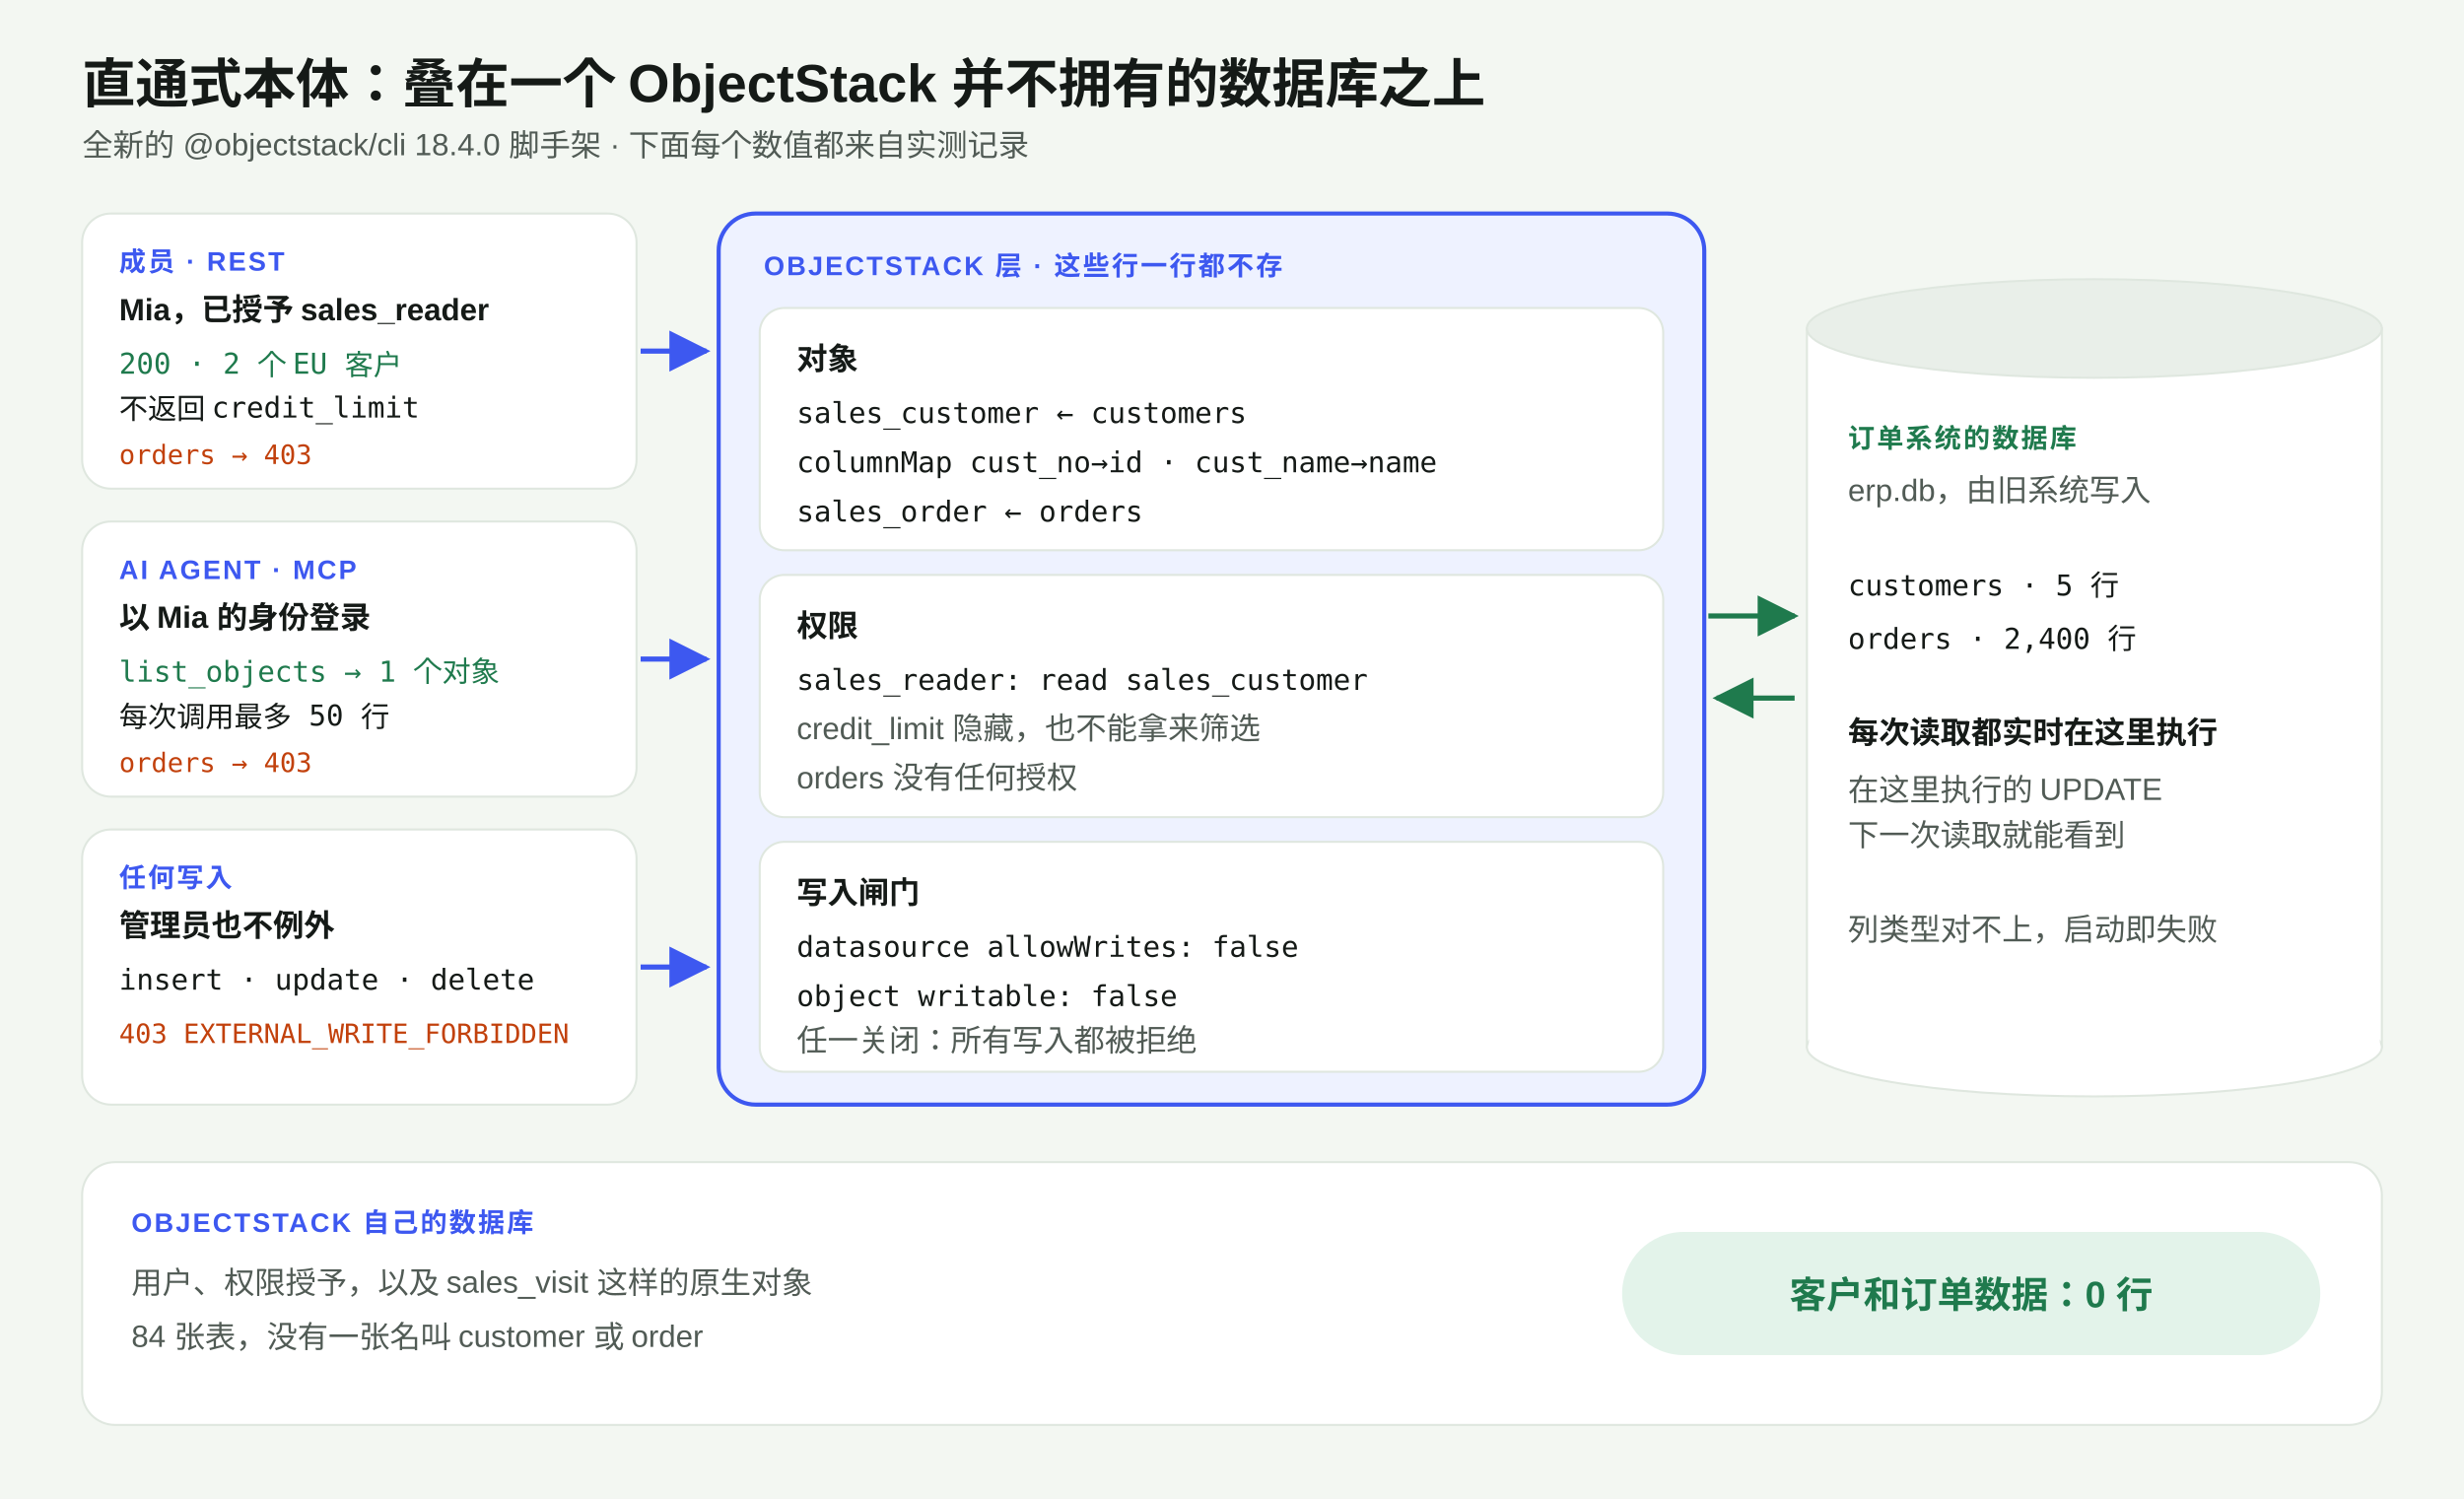
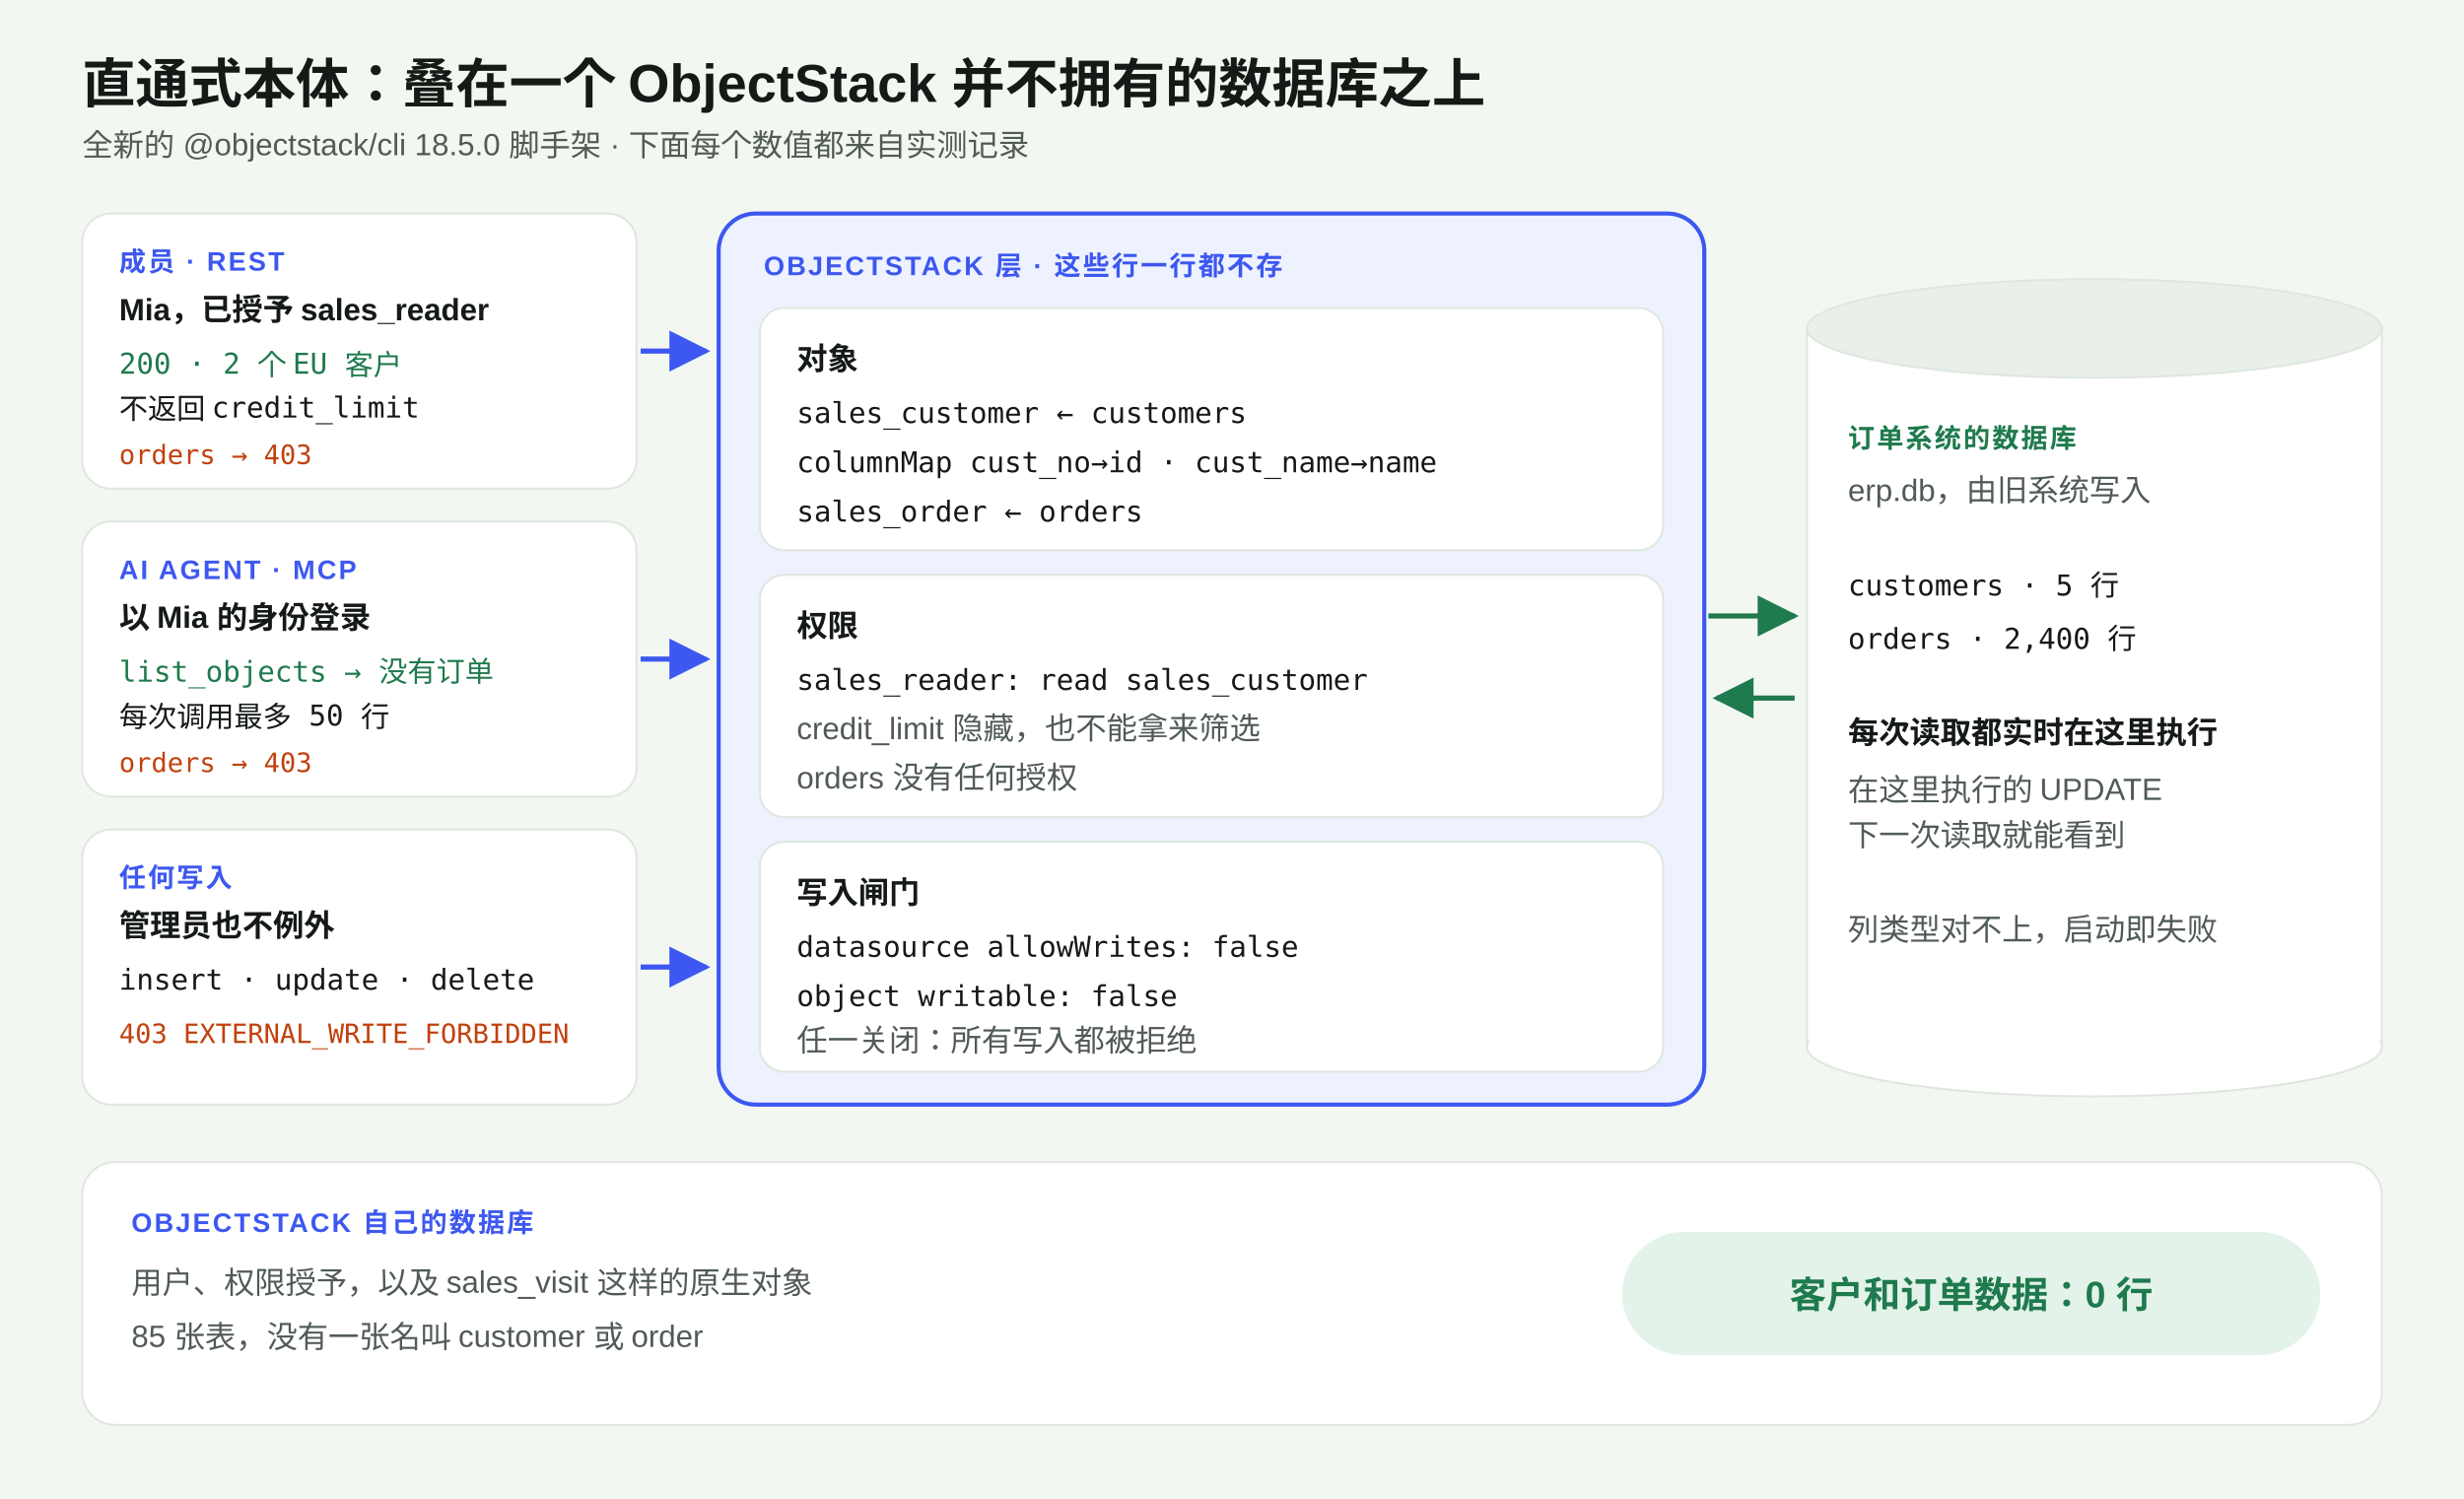
- <svg xmlns="http://www.w3.org/2000/svg" viewBox="0 0 1200 730" role="img" aria-label="ObjectStack 18.4.0 上的直通式本体：REST 上的成员、MCP 上的 AI Agent 和任何写入方，都先到达由对象、权限和写入闸门组成的 ObjectStack 层；每次读取都实时在订单系统自己的数据库里执行，ObjectStack 自己的数据库里客户和订单数据为 0 行。">
+ <svg xmlns="http://www.w3.org/2000/svg" viewBox="0 0 1200 730" role="img" aria-label="ObjectStack 18.5.0 上的直通式本体：REST 上的成员、MCP 上的 AI Agent 和任何写入方，都先到达由对象、权限和写入闸门组成的 ObjectStack 层；每次读取都实时在订单系统自己的数据库里执行，ObjectStack 自己的数据库里客户和订单数据为 0 行。">
  <defs>
    <marker id="arr" viewBox="0 0 10 10" refX="9" refY="5" markerWidth="8" markerHeight="8" orient="auto-start-reverse">
      <path d="M0 0L10 5L0 10z" fill="#3d58f0" />
    </marker>
    <marker id="arrg" viewBox="0 0 10 10" refX="9" refY="5" markerWidth="8" markerHeight="8" orient="auto-start-reverse">
      <path d="M0 0L10 5L0 10z" fill="#1f7a4d" />
    </marker>
    <style>
      text{font-family:"PingFang SC","Noto Sans SC","Microsoft YaHei",-apple-system,"Segoe UI",Arial,sans-serif;fill:#151a17}
      .h{font-size:26px;font-weight:800}
      .sub{font-size:15px;fill:#515b55}
      .tag{font-size:13px;font-weight:800;letter-spacing:.08em;fill:#3d58f0}
      .tagg{font-size:13px;font-weight:800;letter-spacing:.08em;fill:#1f7a4d}
      .card{font-size:15px;font-weight:760}
      .t{font-size:15px;fill:#515b55}
      .m{font-family:ui-monospace,Menlo,Consolas,monospace;font-size:14px;fill:#151a17}
      .ok{font-family:ui-monospace,Menlo,Consolas,monospace;font-size:14px;fill:#1f7a4d}
      .no{font-family:ui-monospace,Menlo,Consolas,monospace;font-size:13px;fill:#c2410c}
      .chip{font-size:18px;font-weight:800;fill:#1f7a4d}
    </style>
  </defs>
  <rect width="1200" height="730" fill="#f3f7f2" />
  <text x="40" y="50" class="h">直通式本体：叠在一个 ObjectStack 并不拥有的数据库之上</text>
-   <text x="40" y="76" class="sub">全新的 @objectstack/cli 18.4.0 脚手架 · 下面每个数值都来自实测记录</text>
+   <text x="40" y="76" class="sub">全新的 @objectstack/cli 18.5.0 脚手架 · 下面每个数值都来自实测记录</text>
  <g transform="translate(40 104)">
    <rect width="270" height="134" rx="14" fill="#ffffff" stroke="#dfe7df" />
    <text x="18" y="28" class="tag">成员 · REST</text>
    <text x="18" y="52" class="card">Mia，已授予 sales_reader</text>
    <text x="18" y="78" class="ok">200 · 2 个 EU 客户</text>
    <text x="18" y="100" class="m">不返回 credit_limit</text>
    <text x="18" y="122" class="no">orders → 403</text>
  </g>
  <g transform="translate(40 254)">
    <rect width="270" height="134" rx="14" fill="#ffffff" stroke="#dfe7df" />
    <text x="18" y="28" class="tag">AI AGENT · MCP</text>
    <text x="18" y="52" class="card">以 Mia 的身份登录</text>
-     <text x="18" y="78" class="ok">list_objects → 1 个对象</text>
+     <text x="18" y="78" class="ok">list_objects → 没有订单</text>
    <text x="18" y="100" class="m">每次调用最多 50 行</text>
    <text x="18" y="122" class="no">orders → 403</text>
  </g>
  <g transform="translate(40 404)">
    <rect width="270" height="134" rx="14" fill="#ffffff" stroke="#dfe7df" />
    <text x="18" y="28" class="tag">任何写入</text>
    <text x="18" y="52" class="card">管理员也不例外</text>
    <text x="18" y="78" class="m">insert · update · delete</text>
    <text x="18" y="104" class="no">403 EXTERNAL_WRITE_FORBIDDEN</text>
  </g>
  <path d="M312 171H344" stroke="#3d58f0" stroke-width="2.5" fill="none" marker-end="url(#arr)" />
  <path d="M312 321H344" stroke="#3d58f0" stroke-width="2.5" fill="none" marker-end="url(#arr)" />
  <path d="M312 471H344" stroke="#3d58f0" stroke-width="2.5" fill="none" marker-end="url(#arr)" />
  <rect x="350" y="104" width="480" height="434" rx="18" fill="#eef2ff" stroke="#3d58f0" stroke-width="2" />
  <text x="372" y="134" class="tag">OBJECTSTACK 层 · 这些行一行都不存</text>
  <g transform="translate(370 150)">
    <rect width="440" height="118" rx="12" fill="#ffffff" stroke="#dfe7df" />
    <text x="18" y="30" class="card">对象</text>
    <text x="18" y="56" class="m">sales_customer ← customers</text>
    <text x="18" y="80" class="m">columnMap cust_no→id · cust_name→name</text>
    <text x="18" y="104" class="m">sales_order ← orders</text>
  </g>
  <g transform="translate(370 280)">
    <rect width="440" height="118" rx="12" fill="#ffffff" stroke="#dfe7df" />
    <text x="18" y="30" class="card">权限</text>
    <text x="18" y="56" class="m">sales_reader: read sales_customer</text>
    <text x="18" y="80" class="t">credit_limit 隐藏，也不能拿来筛选</text>
    <text x="18" y="104" class="t">orders 没有任何授权</text>
  </g>
  <g transform="translate(370 410)">
    <rect width="440" height="112" rx="12" fill="#ffffff" stroke="#dfe7df" />
    <text x="18" y="30" class="card">写入闸门</text>
    <text x="18" y="56" class="m">datasource allowWrites: false</text>
    <text x="18" y="80" class="m">object writable: false</text>
    <text x="18" y="102" class="t">任一关闭：所有写入都被拒绝</text>
  </g>
  <path d="M832 300H874" stroke="#1f7a4d" stroke-width="2.5" fill="none" marker-end="url(#arrg)" />
  <path d="M874 340H836" stroke="#1f7a4d" stroke-width="2.5" fill="none" marker-end="url(#arrg)" />
  <rect x="880" y="160" width="280" height="350" fill="#ffffff" stroke="#dfe7df" />
  <ellipse cx="1020" cy="510" rx="140" ry="24" fill="#ffffff" stroke="#dfe7df" />
  <rect x="881" y="480" width="278" height="30" fill="#ffffff" />
  <ellipse cx="1020" cy="160" rx="140" ry="24" fill="#e9efe9" stroke="#dfe7df" />
  <text x="900" y="218" class="tagg">订单系统的数据库</text>
  <text x="900" y="244" class="t">erp.db，由旧系统写入</text>
  <text x="900" y="290" class="m">customers · 5 行</text>
  <text x="900" y="316" class="m">orders · 2,400 行</text>
  <text x="900" y="362" class="card">每次读取都实时在这里执行</text>
  <text x="900" y="390" class="t">在这里执行的 UPDATE</text>
  <text x="900" y="412" class="t">下一次读取就能看到</text>
  <text x="900" y="458" class="t">列类型对不上，启动即失败</text>
  <rect x="40" y="566" width="1120" height="128" rx="16" fill="#ffffff" stroke="#dfe7df" />
  <text x="64" y="600" class="tag">OBJECTSTACK 自己的数据库</text>
  <text x="64" y="630" class="t">用户、权限授予，以及 sales_visit 这样的原生对象</text>
-   <text x="64" y="656" class="t">84 张表，没有一张名叫 customer 或 order</text>
+   <text x="64" y="656" class="t">85 张表，没有一张名叫 customer 或 order</text>
  <rect x="790" y="600" width="340" height="60" rx="30" fill="#e3f3ea" />
  <text x="960" y="637" class="chip" text-anchor="middle">客户和订单数据：0 行</text>
</svg>
